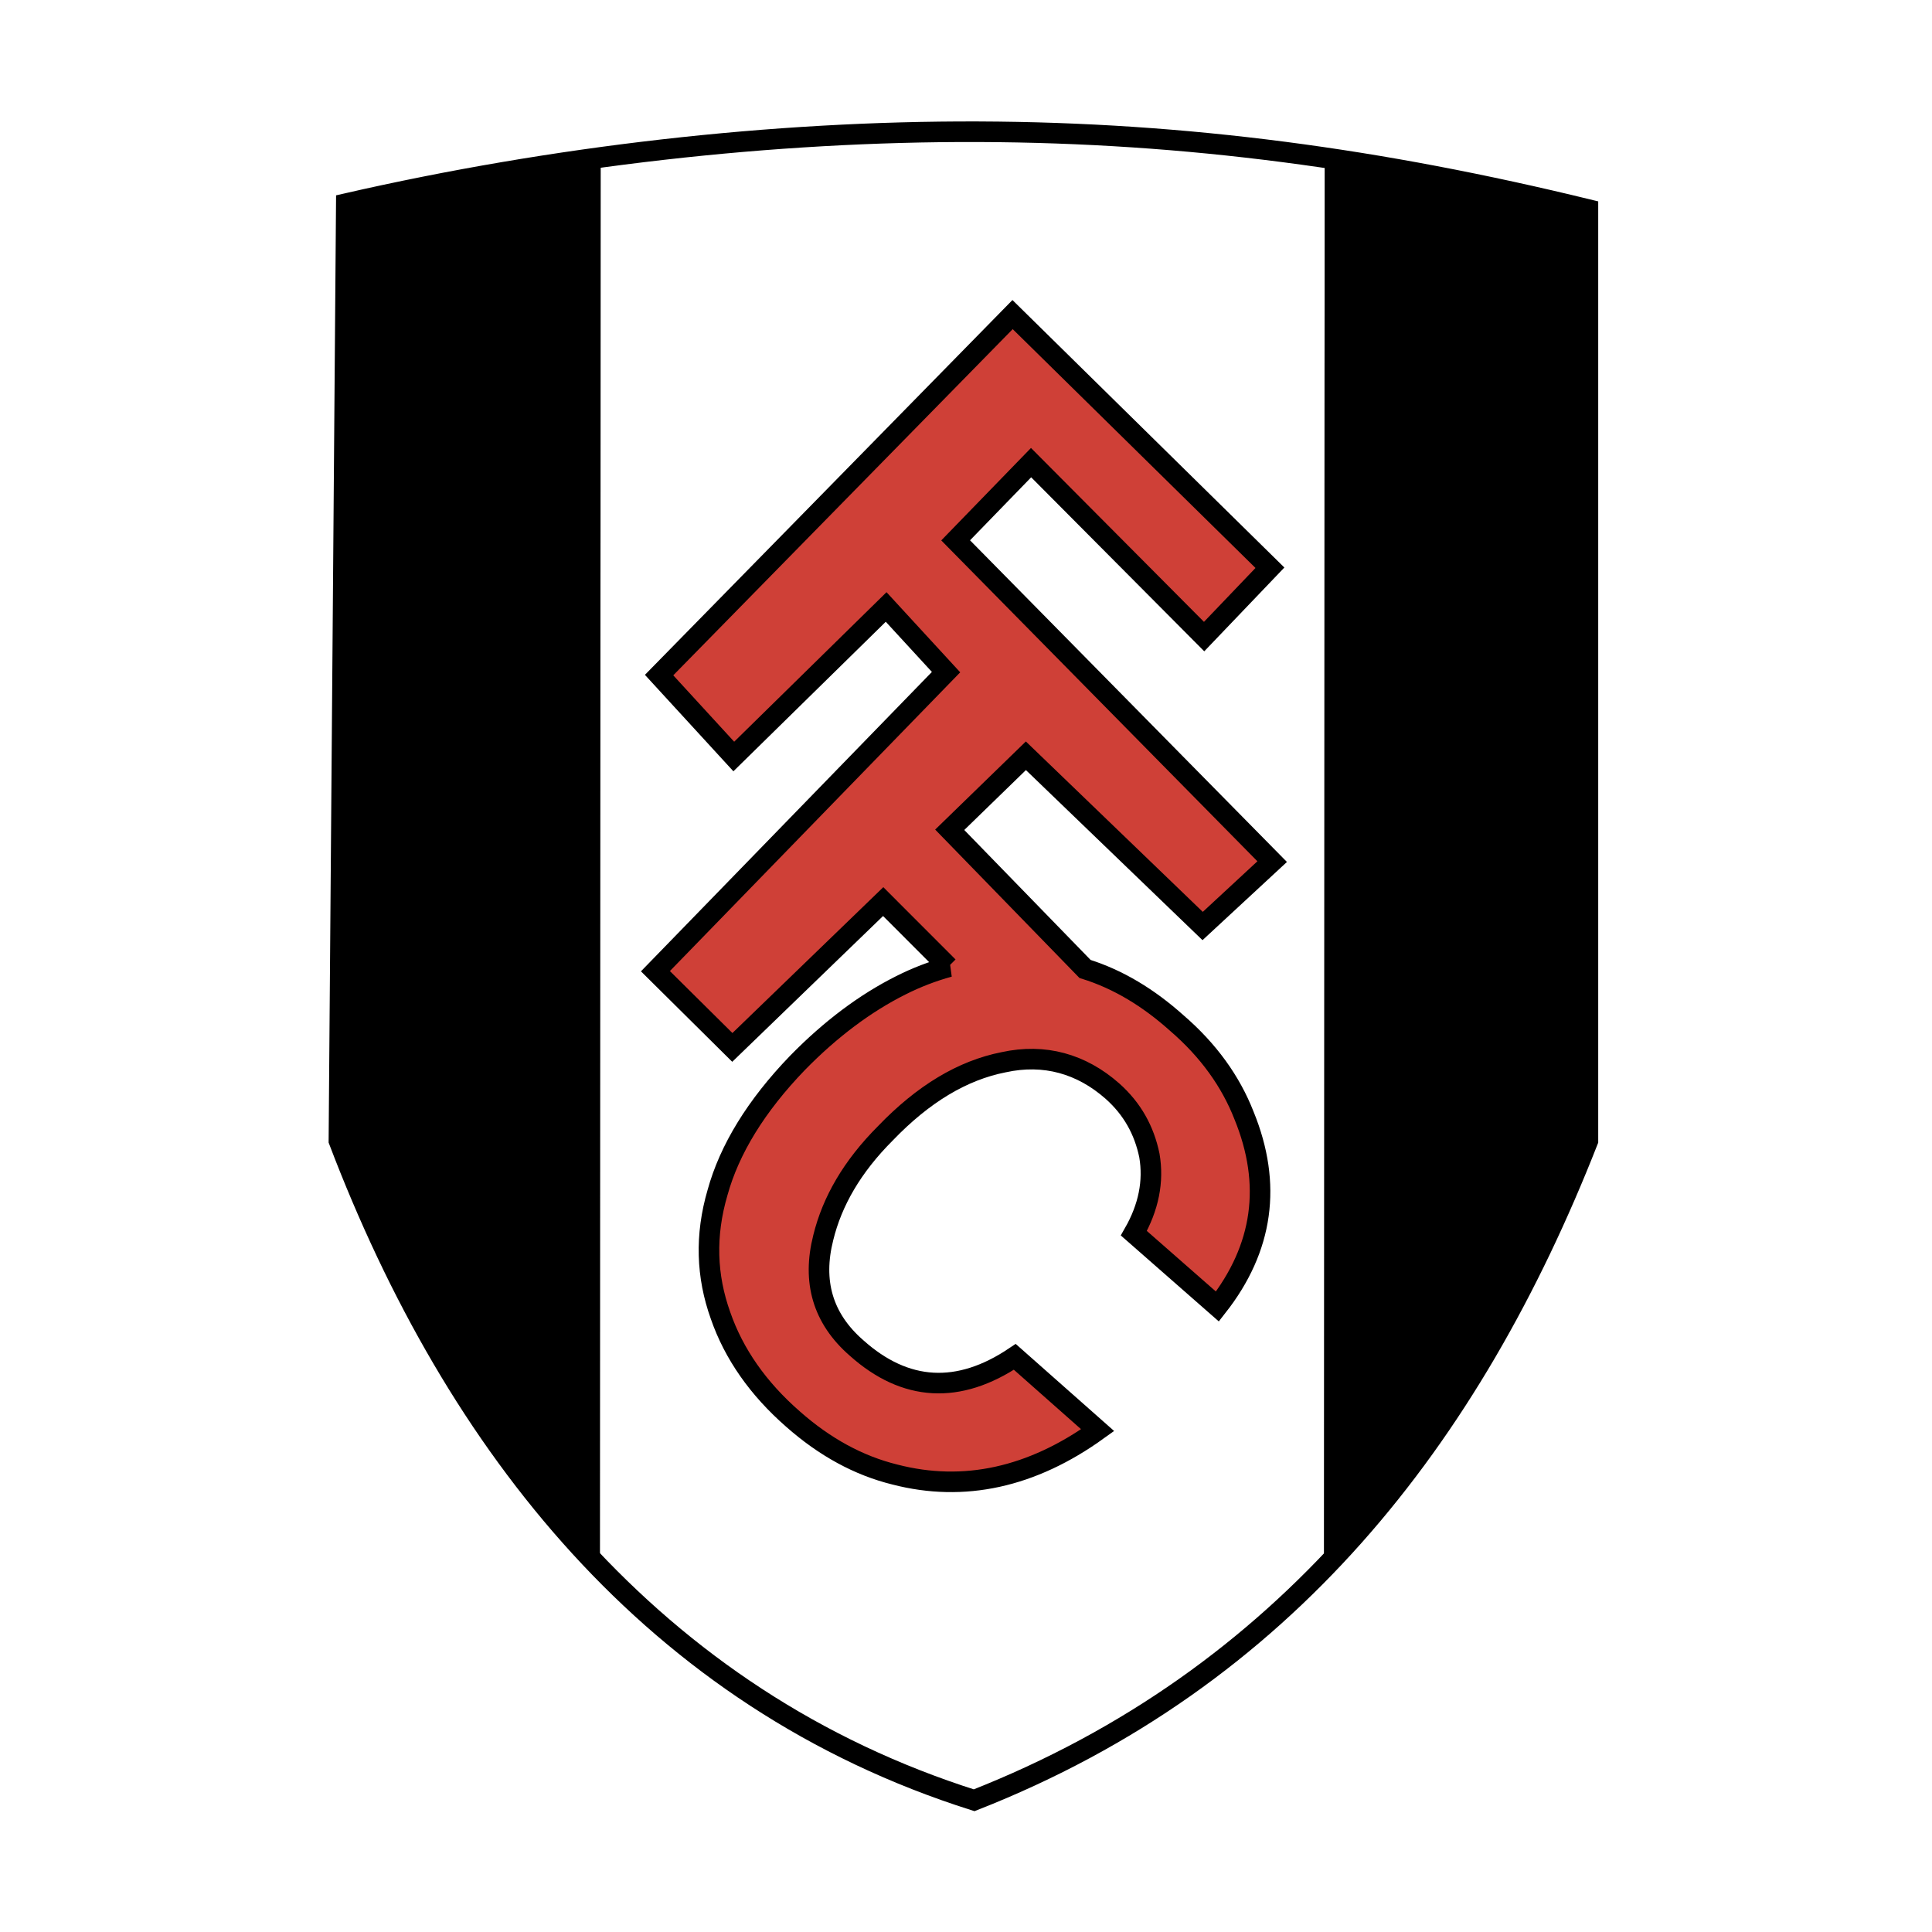
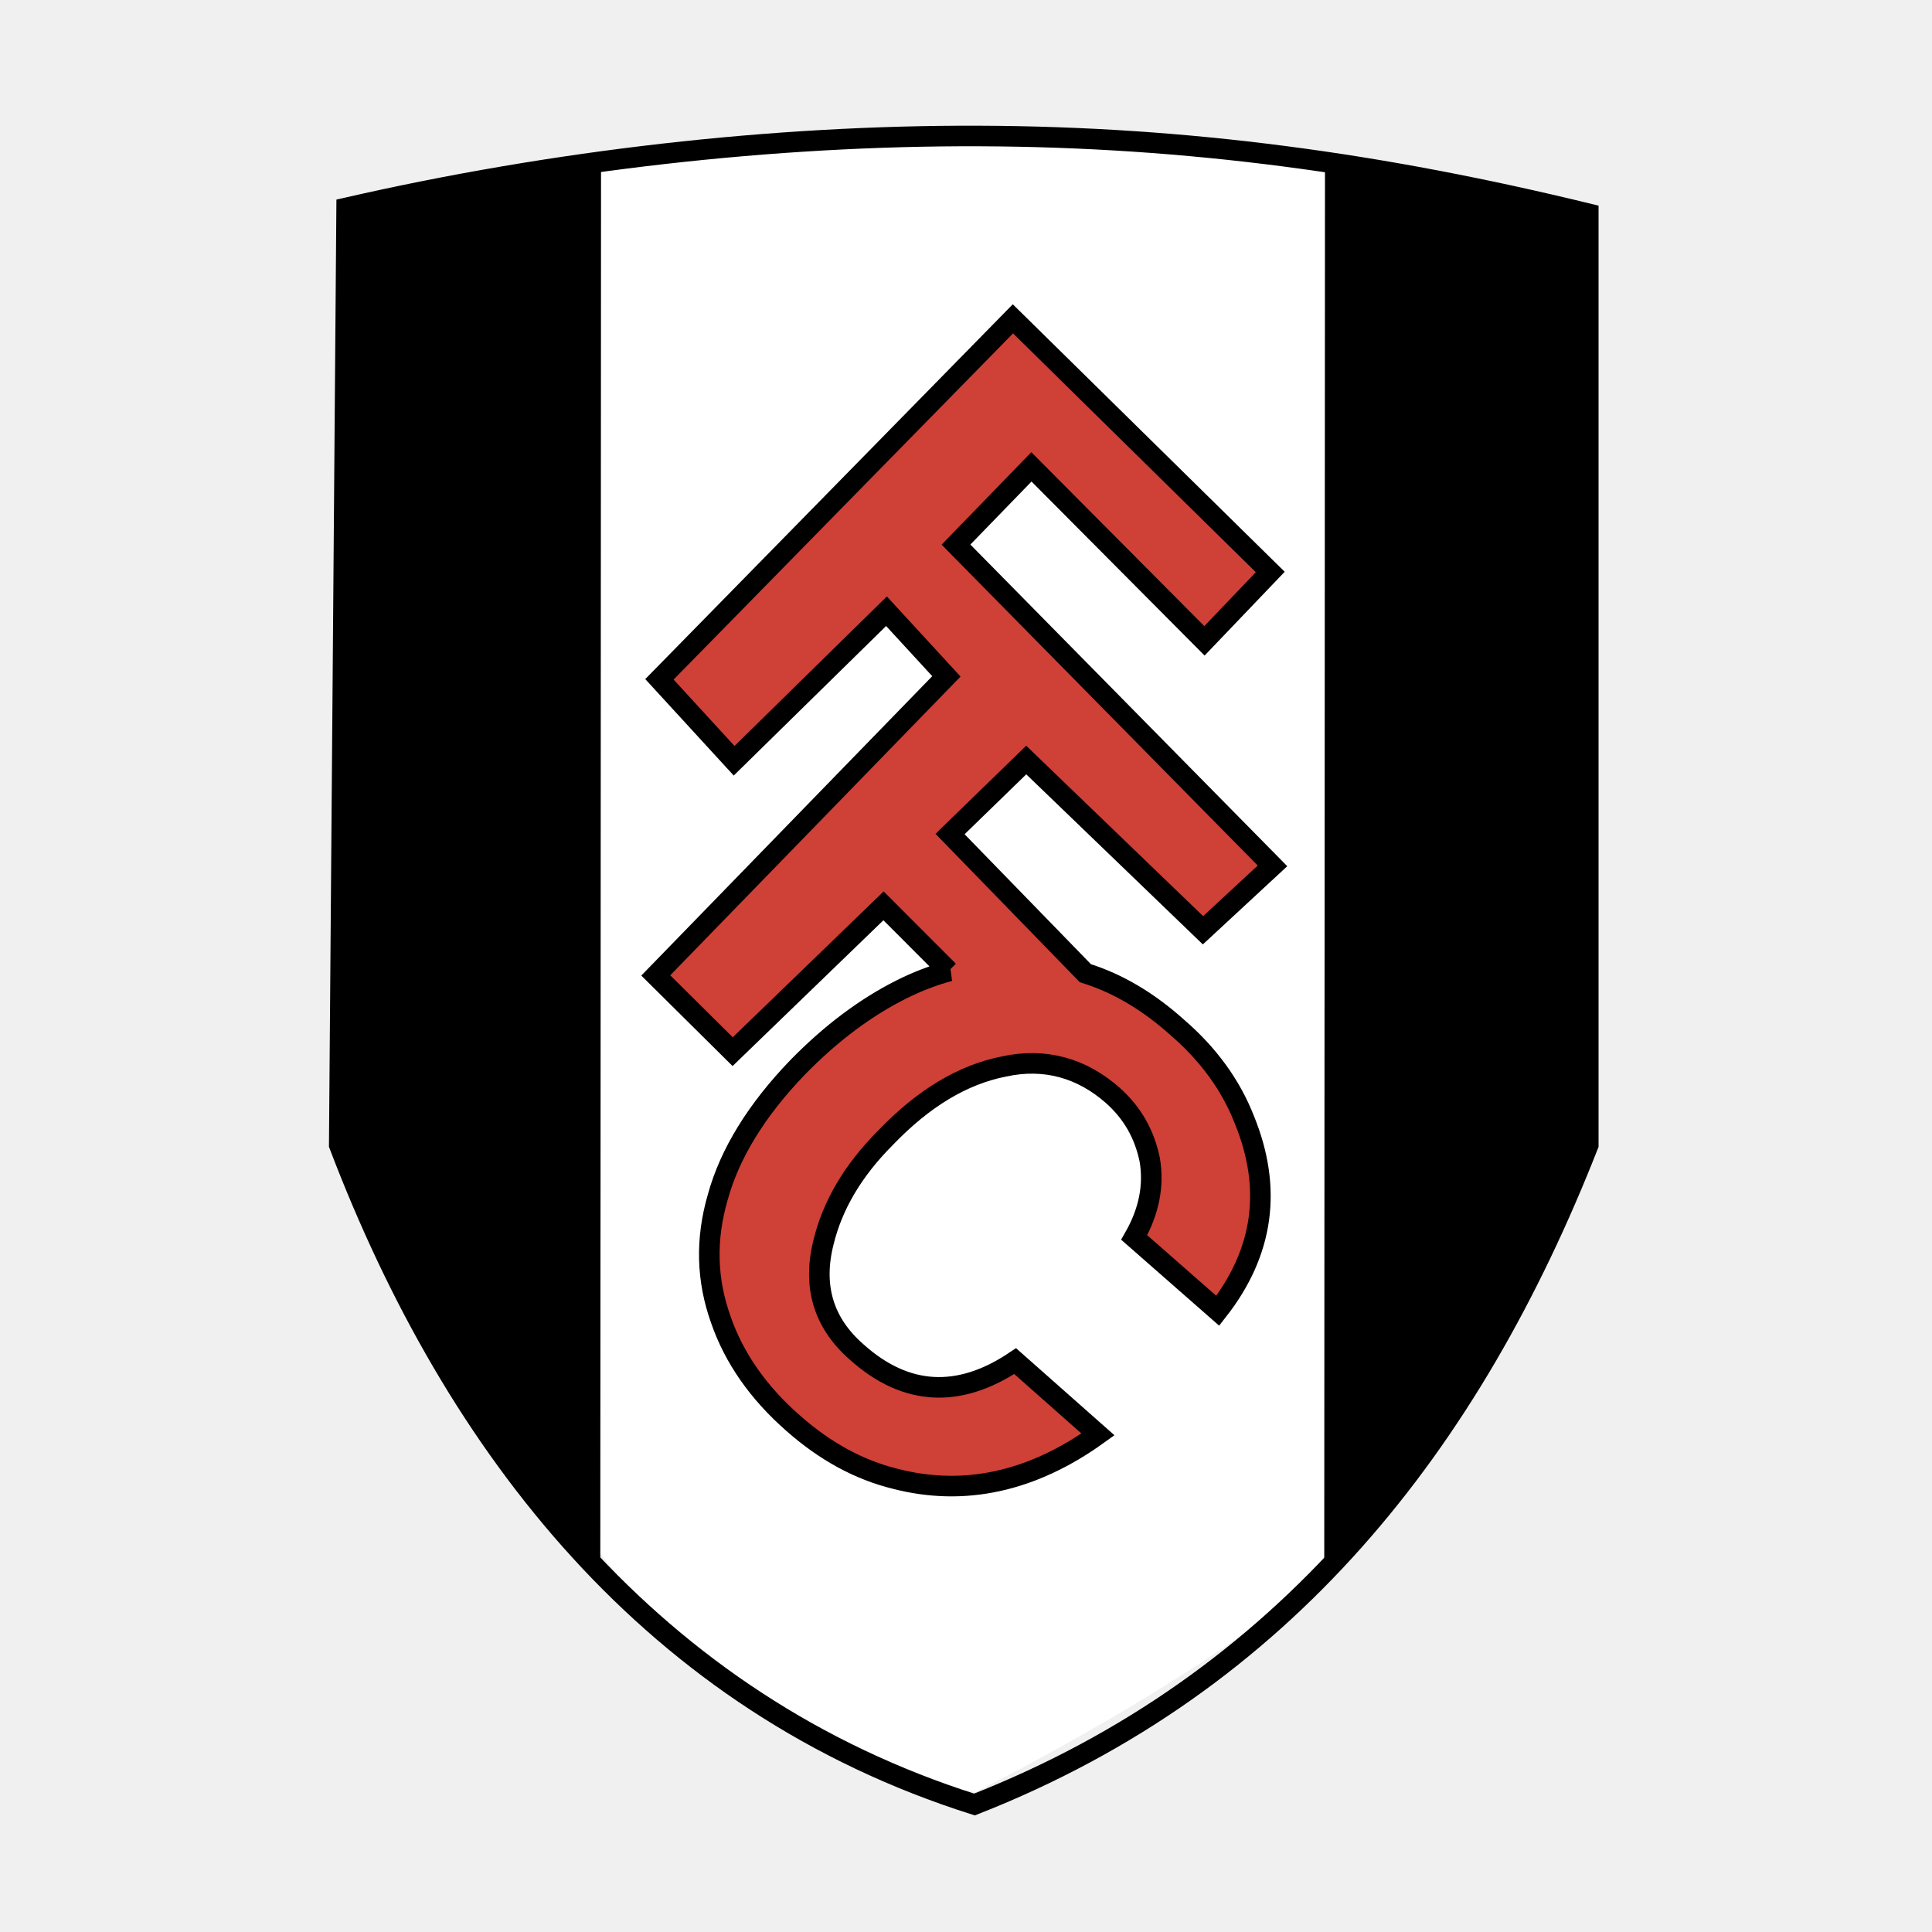
- <svg xmlns="http://www.w3.org/2000/svg" width="2500" height="2500" viewBox="0 0 192.756 192.756">
-   <path fill-rule="evenodd" clip-rule="evenodd" fill="#fff" d="M0 0h192.756v192.756H0V0z" />
-   <path d="M109.512 142.686c-6.566 4.727-13.355 6.203-20.216 4.432-3.616-.887-7.01-2.734-10.182-5.539-3.468-3.029-5.903-6.5-7.23-10.34-1.402-3.914-1.55-7.977-.295-12.26 1.181-4.285 3.837-8.643 7.968-12.926 3.32-3.396 6.788-5.982 10.33-7.754a25.838 25.838 0 0 1 4.796-1.848h-.074l-6.493-6.499-15.051 14.549-7.673-7.605 28.996-29.838-5.977-6.5L73.21 75.477l-7.452-8.124 35.267-35.967 25.676 25.258-6.566 6.868-17.264-17.356-7.526 7.755 31.579 32.053-6.936 6.425-17.635-16.986-7.599 7.385 13.501 13.885c3.32 1.033 6.346 2.881 9.148 5.391 3.174 2.732 5.387 5.834 6.715 9.232 2.805 6.869 1.918 13.221-2.656 19.055l-8.336-7.312c1.475-2.584 1.992-5.168 1.549-7.754-.518-2.512-1.697-4.652-3.689-6.426-3.098-2.732-6.787-3.766-10.846-2.881-4.131.812-8.042 3.176-11.805 7.092-3.32 3.322-5.312 6.793-6.198 10.412-1.106 4.357-.074 8.051 3.32 11.004 4.869 4.359 10.182 4.654 15.79.887l8.265 7.313z" fill-rule="evenodd" clip-rule="evenodd" fill="#cf4037" stroke="#000" stroke-width="2.052" stroke-miterlimit="2.613" />
-   <path d="M34.55 20.308c20.658-4.727 42.571-7.238 63.083-7.164 20.807.074 40.211 2.732 60.795 7.754v92.91c-11.658 29.689-30.25 53.617-61.238 65.805-31.947-10.119-51.794-35.377-63.377-65.805l.737-93.5z" fill="none" stroke="#000" stroke-width="2.052" stroke-miterlimit="2.613" />
-   <path d="M34.55 20.308l12.1-2.437 13.28-2.142-.074 141.359c-10.255-10.637-18.593-25.703-26.119-42.838l.813-93.942zM158.133 20.75l-12.322-2.51-13.648-2.068-.074 140.619c10.477-10.709 19.258-24.963 26.93-42.098l-.886-93.943z" fill-rule="evenodd" clip-rule="evenodd" stroke="#000" stroke-width=".004" stroke-miterlimit="2.613" />
+ <svg xmlns="http://www.w3.org/2000/svg" width="2500" height="2500" viewBox="0 0 2500 2500" fill="none">
+   <path fill-rule="evenodd" clip-rule="evenodd" d="M457.939 259.999C457.939 259.999 1006.94 156.999 1311.94 165.499C1616.94 173.999 1946.94 259.999 1946.94 259.999C1946.94 259.999 2265.57 1517.71 1731.94 2016.5C1572.48 2165.55 1261.94 2319 1261.94 2319C262.939 2131.5 457.939 259.999 457.939 259.999Z" fill="white" />
+   <path fill-rule="evenodd" clip-rule="evenodd" d="M1420.78 1856.11C1335.63 1917.41 1247.57 1936.56 1158.59 1913.59C1111.69 1902.08 1067.67 1878.13 1026.53 1841.75C981.551 1802.46 949.969 1757.44 932.758 1707.64C914.575 1656.88 912.655 1604.18 928.932 1548.63C944.249 1493.06 978.697 1436.53 1032.28 1380.98C1075.33 1336.94 1120.31 1303.4 1166.25 1280.42C1186.14 1270.38 1206.98 1262.35 1228.46 1256.45H1227.5L1143.28 1172.16L948.076 1360.85L848.559 1262.22L1224.63 875.228L1147.11 790.924L949.956 984.42L853.306 879.054L1310.71 412.57L1643.72 740.161L1558.56 829.237L1334.65 604.134L1237.04 704.714L1646.61 1120.43L1556.66 1203.76L1327.93 983.46L1229.38 1079.24L1404.48 1259.33C1447.54 1272.73 1486.79 1296.69 1523.13 1329.25C1564.3 1364.68 1593 1404.91 1610.22 1448.98C1646.6 1538.07 1635.1 1620.46 1575.77 1696.12L1467.66 1601.29C1486.79 1567.77 1493.49 1534.26 1487.75 1500.72C1481.03 1468.14 1465.74 1440.39 1439.9 1417.38C1399.72 1381.94 1351.88 1368.53 1299.23 1380.01C1245.65 1390.54 1194.93 1421.2 1146.12 1471.99C1103.06 1515.08 1077.23 1560.1 1065.74 1607.03C1051.39 1663.54 1064.78 1711.45 1108.8 1749.75C1171.95 1806.29 1240.86 1810.11 1313.59 1761.26L1420.78 1856.11Z" fill="#CF4037" stroke="black" stroke-width="26.614" stroke-miterlimit="2.613" />
+   <path d="M448.545 268.889C716.474 207.581 1000.68 175.014 1266.72 175.974C1536.58 176.934 1788.24 211.407 2055.21 276.541V1481.56C1904.01 1866.62 1662.88 2176.96 1260.97 2335.04C846.626 2203.8 589.215 1876.21 438.986 1481.56L448.545 268.889Z" stroke="black" stroke-width="26.614" stroke-miterlimit="2.613" />
+   <path fill-rule="evenodd" clip-rule="evenodd" d="M448.544 268.889L605.479 237.281L777.717 209.5L776.757 2042.89C643.752 1904.93 535.61 1709.53 438 1487.29L448.544 268.889ZM2051.39 274.621L1891.57 242.067L1714.56 215.246L1713.6 2039.04C1849.49 1900.15 1963.37 1715.28 2062.88 1493.04L2051.39 274.621Z" fill="black" stroke="black" stroke-width="0.052" stroke-miterlimit="2.613" />
</svg>
